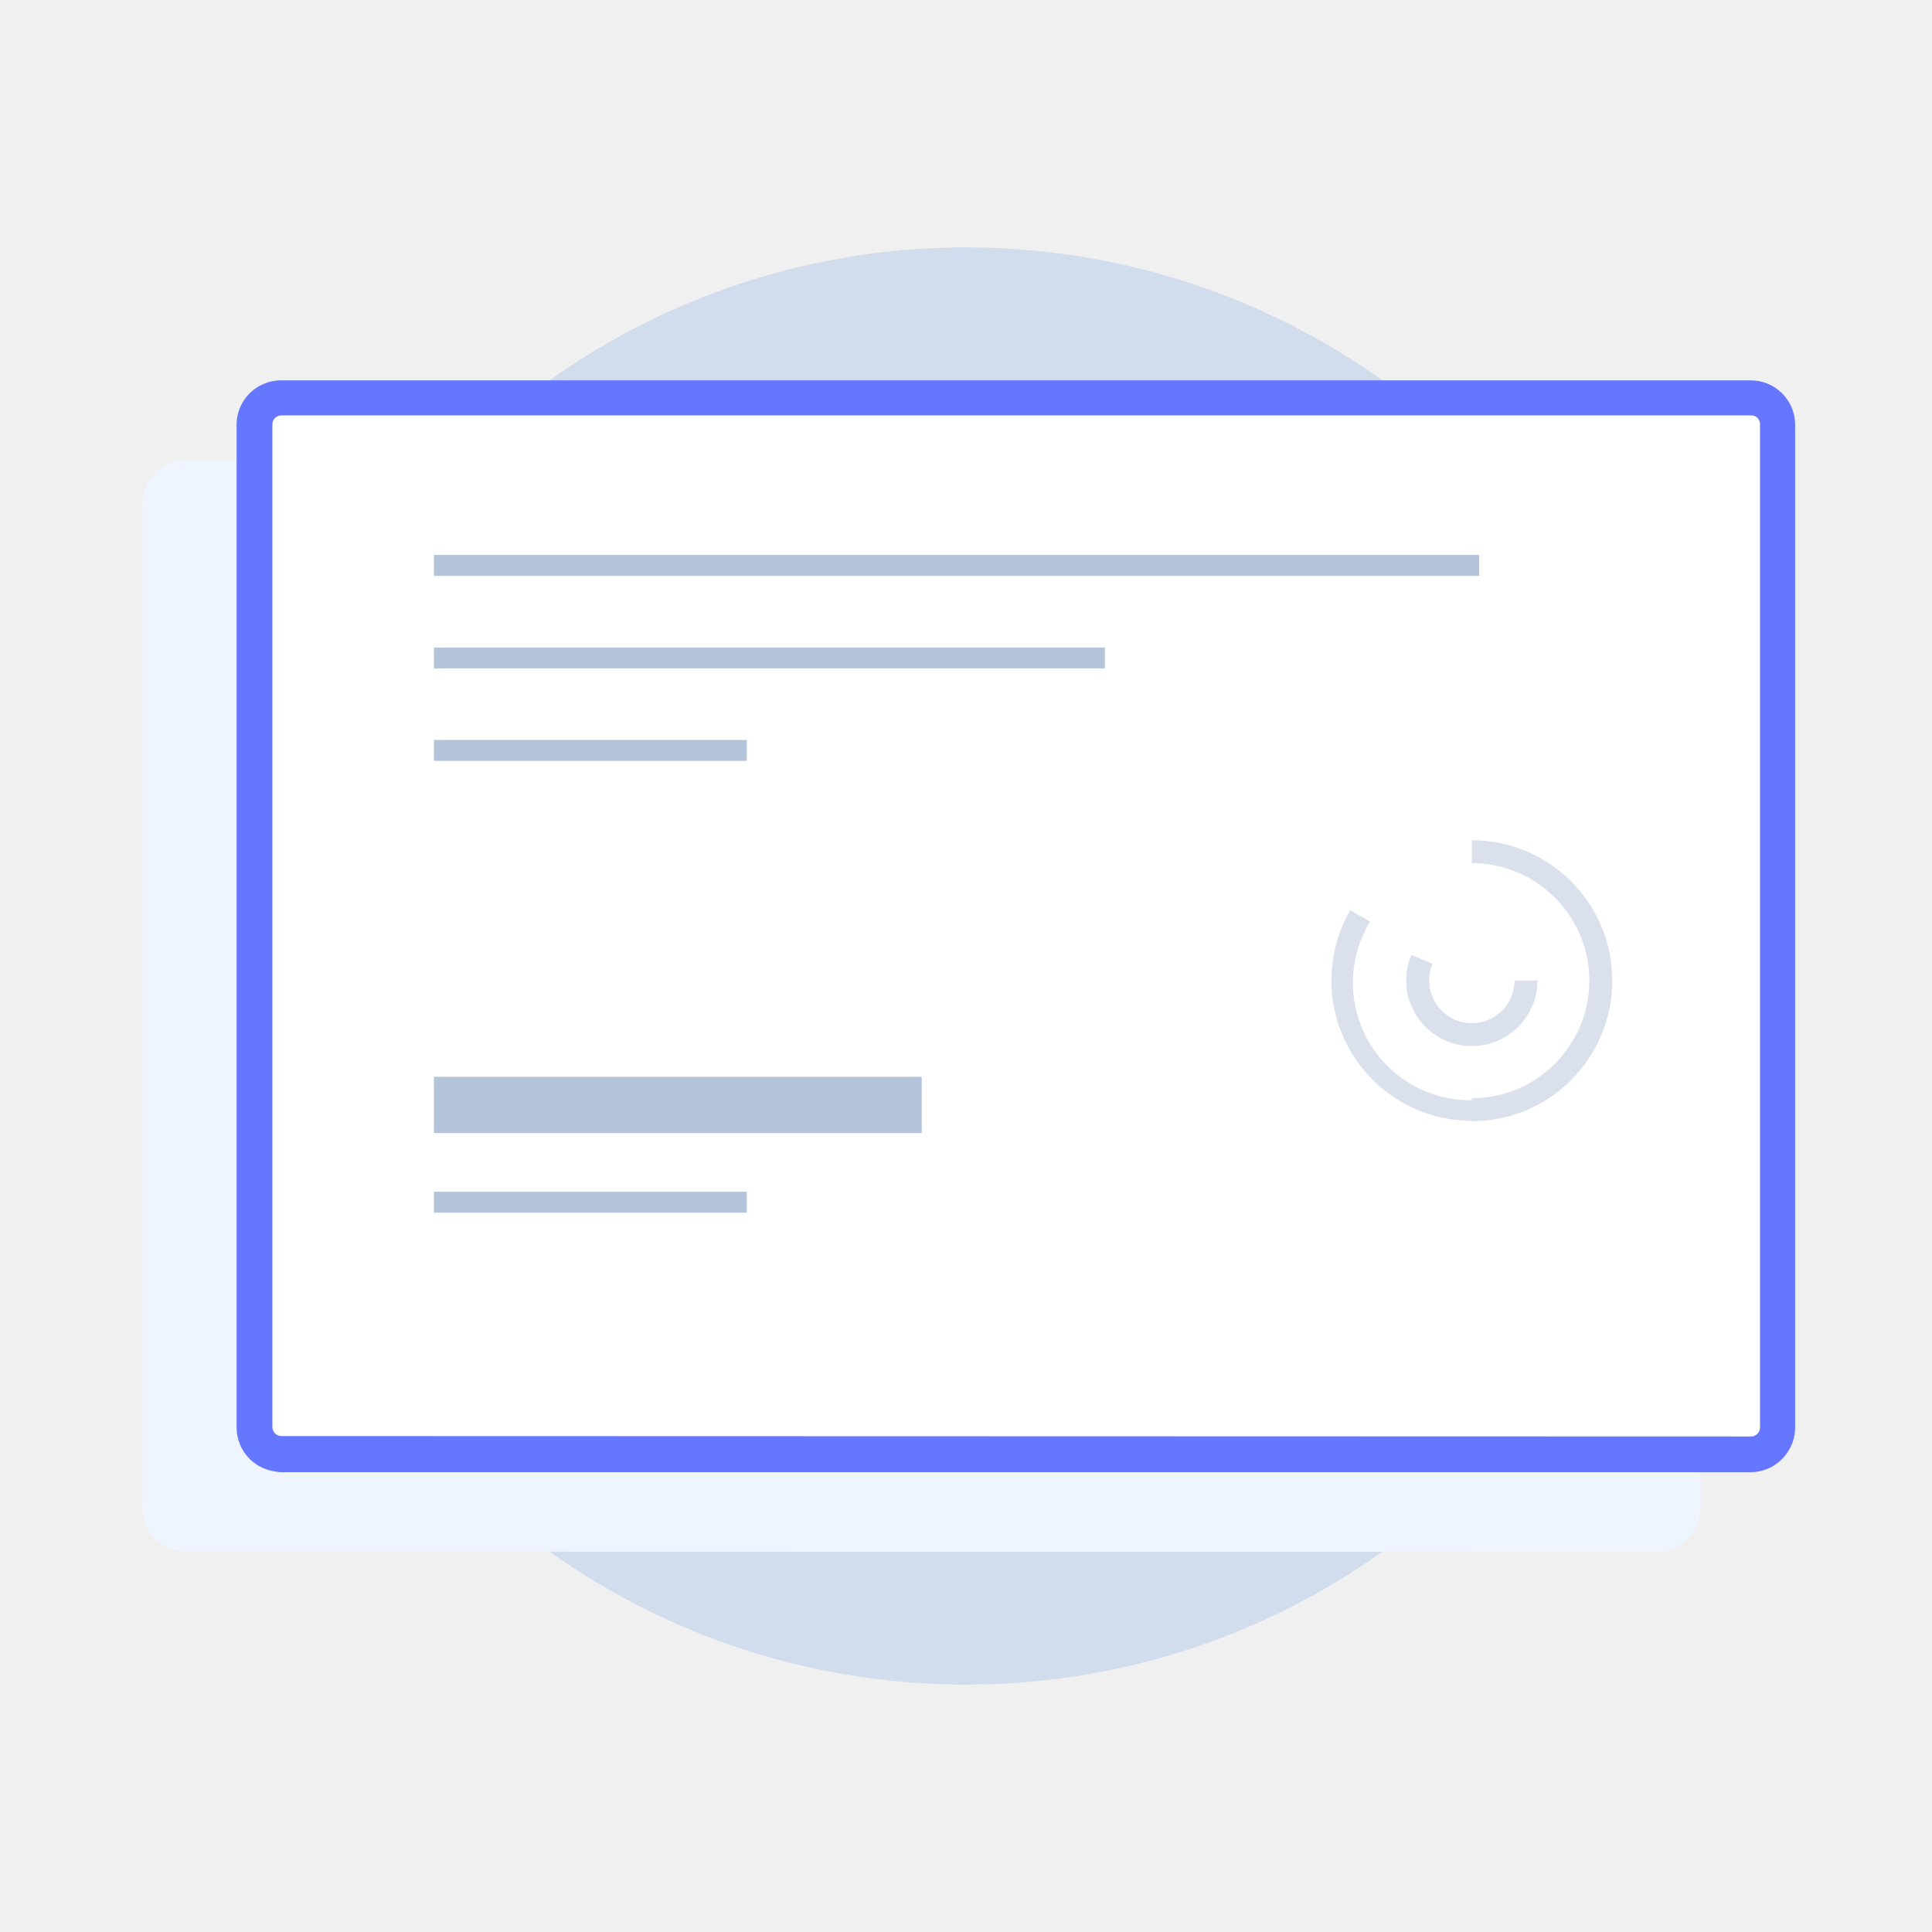
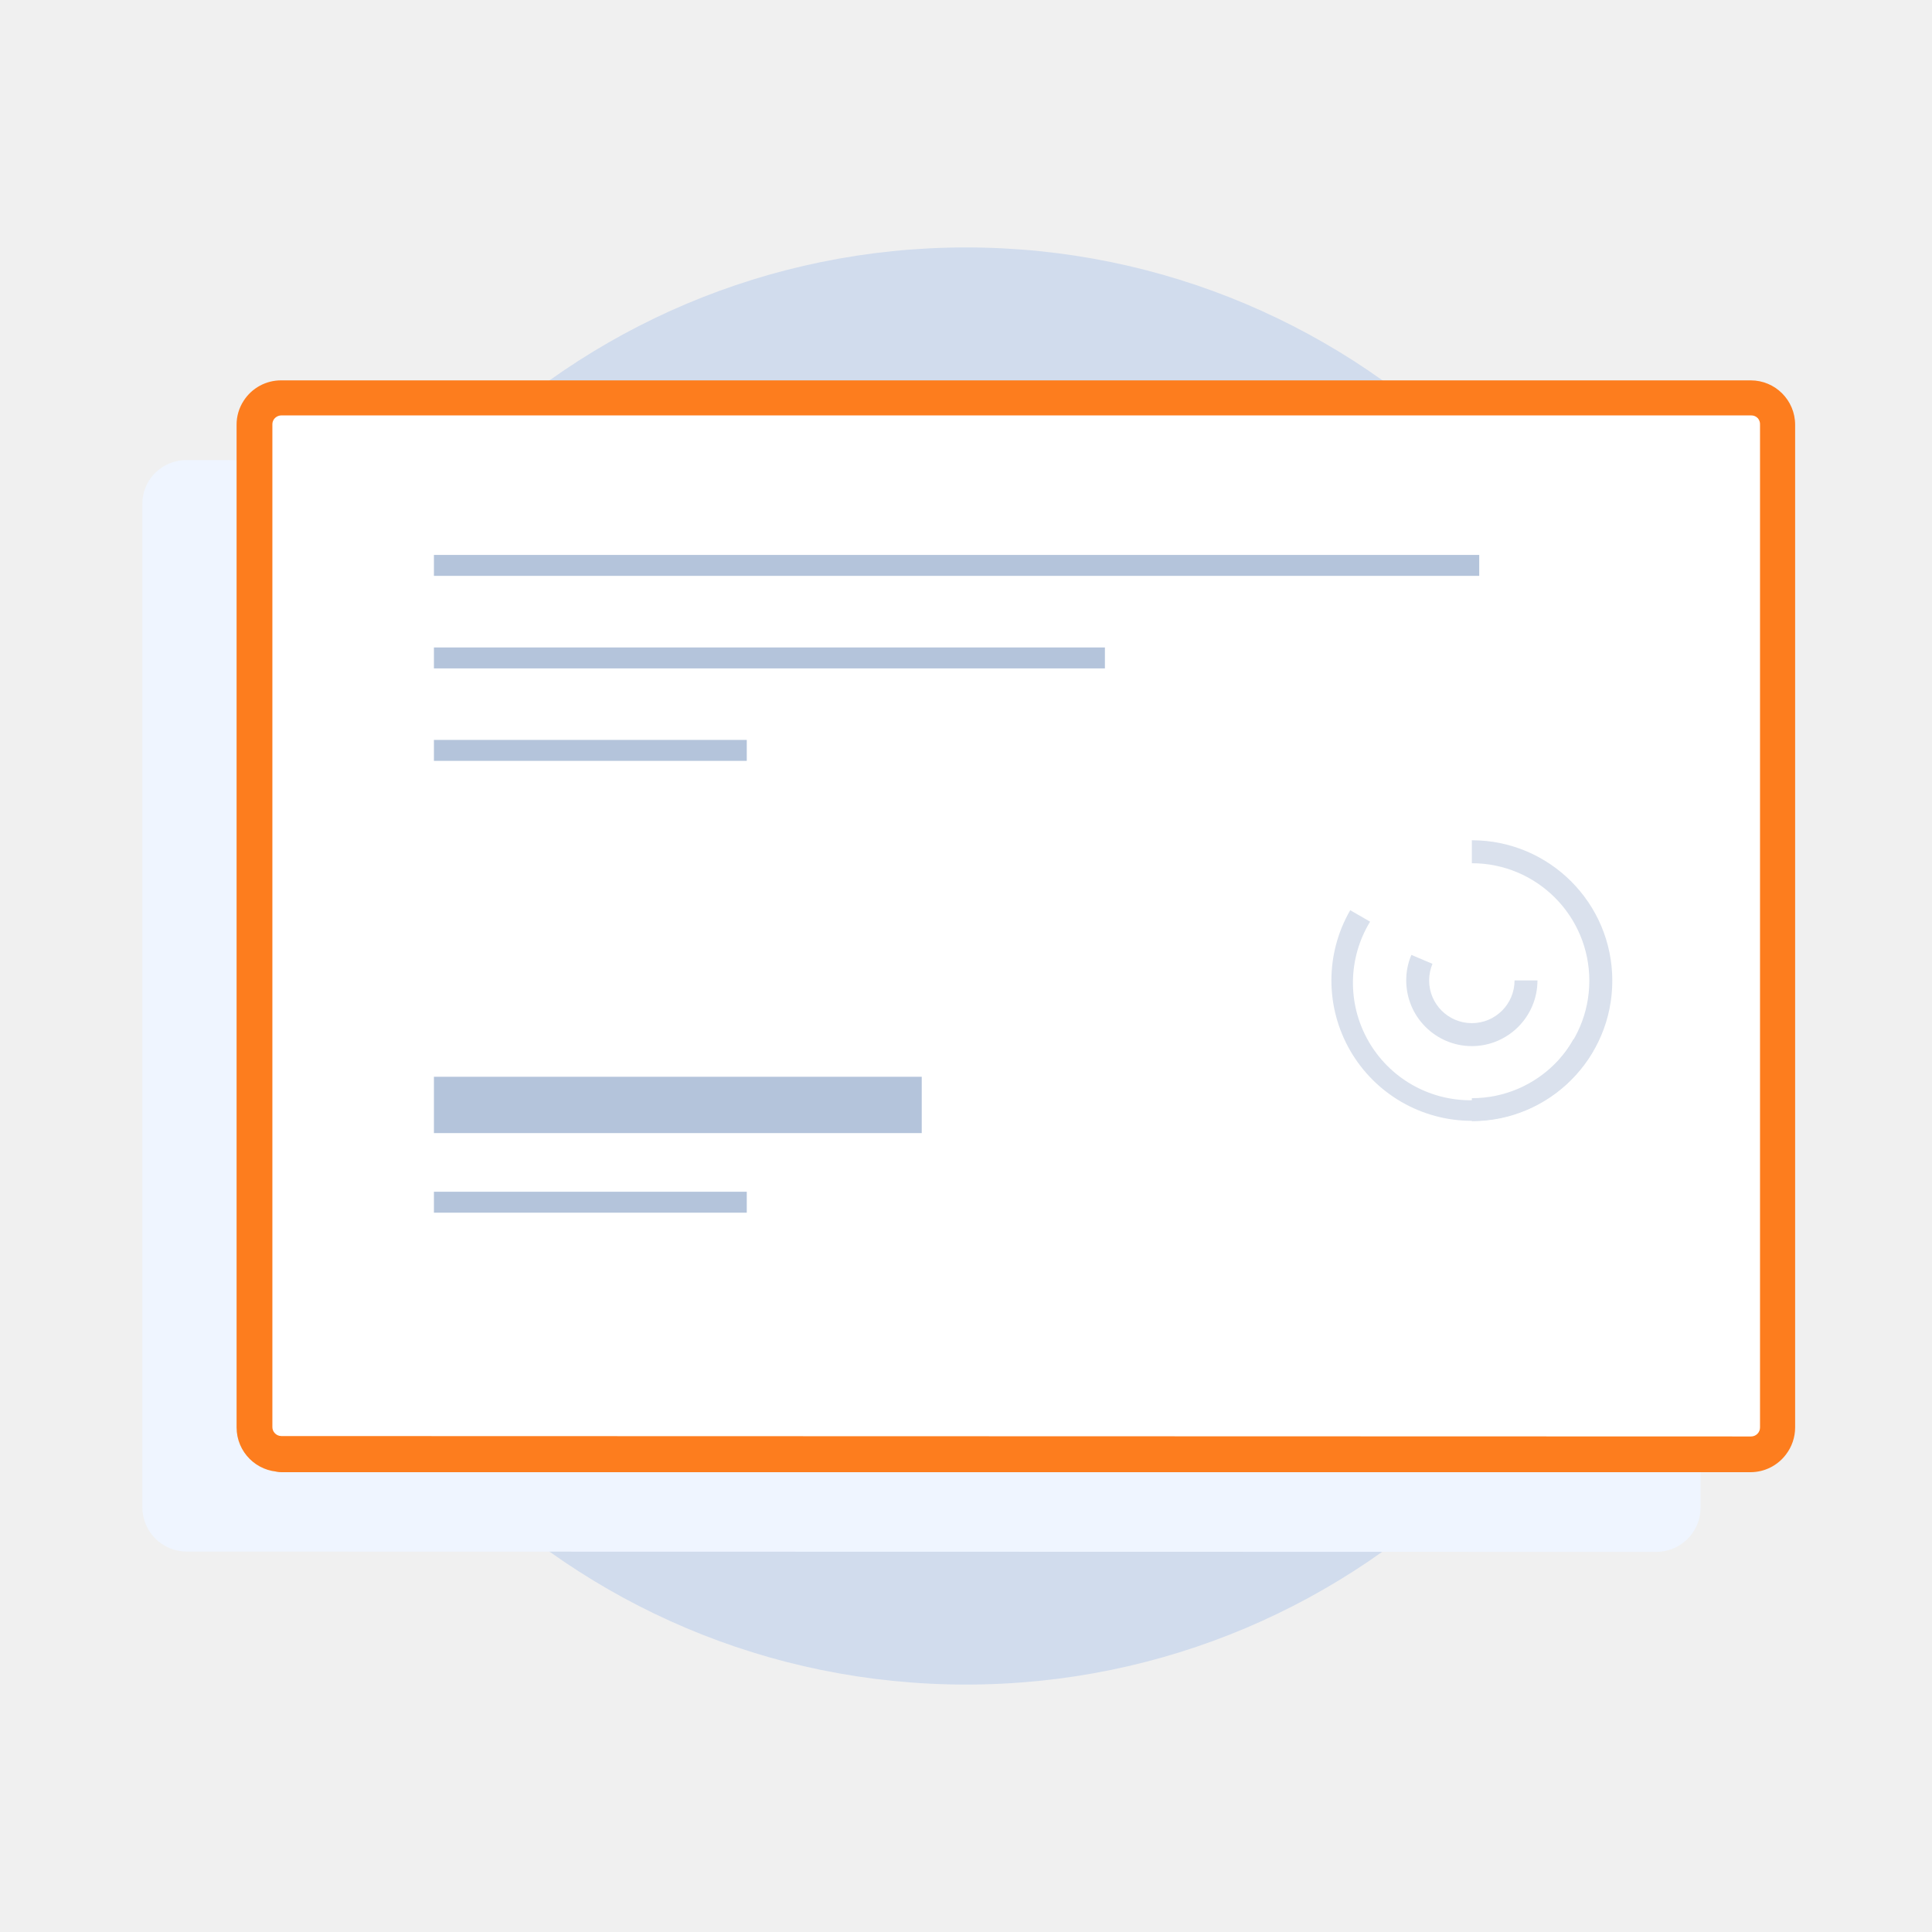
<svg xmlns="http://www.w3.org/2000/svg" id="id-back" data-name="ID Back" viewBox="0 0 285 285">
  <defs>
-     <style>.cls-back1{fill:#d1dced;}.cls-back2{fill:#eff5ff;}.cls-back3{fill:#6576ff;}.cls-back4{fill:#fff;}.cls-back5{fill:#b4c4db;}.cls-back6{opacity:0.4;}.cls-back7{fill:#a3b5d1;}</style>
+     <style>.cls-back1{fill:#d1dced;}.cls-back2{fill:#eff5ff;}.cls-back3{fill:#fd7d1e;}.cls-back4{fill:#fff;}.cls-back5{fill:#b4c4db;}.cls-back6{opacity:0.4;}.cls-back7{fill:#a3b5d1;}</style>
  </defs>
  <circle class="cls-back1" cx="142.5" cy="142.5" r="106" />
  <path class="cls-back2" d="M27.54,228.88A6.55,6.55,0,0,1,21,222.33l0-147.9a6.45,6.45,0,0,1,1-3.56,6.54,6.54,0,0,1,5.5-3l216.81.06a6.55,6.55,0,0,1,6.55,6.54l0,147.91a6.54,6.54,0,0,1-6.55,6.55Z" />
  <path class="cls-back3" d="M263.45,214.57a6.57,6.57,0,0,0,1.36-4l0-147.91a6.55,6.55,0,0,0-6.55-6.55l-216.81,0a6.54,6.54,0,0,0-5.5,3,6.44,6.44,0,0,0-1.05,3.55l0,147.91a6.55,6.55,0,0,0,6.55,6.55,7.55,7.55,0,0,0-.83.05H258.28A6.55,6.55,0,0,0,263.45,214.57Z" />
  <path class="cls-back4" d="M259.63,62.66l0,147.9a1.32,1.32,0,0,1-1.32,1.34l-216.82-.06a1.31,1.31,0,0,1-1-.48,1.29,1.29,0,0,1-.31-.85l0-147.91a1.32,1.32,0,0,1,.21-.72,1.37,1.37,0,0,1,1.11-.6l216.83,0a1.29,1.29,0,0,1,1,.44A1.34,1.34,0,0,1,259.63,62.66Z" />
  <rect class="cls-back5" x="64.01" y="81.86" width="154.2" height="3.09" />
  <rect class="cls-back5" x="64.01" y="95.51" width="98.98" height="3.09" />
  <rect class="cls-back5" x="64.01" y="109.15" width="46.15" height="3.09" />
  <rect class="cls-back5" x="64.01" y="175.8" width="46.15" height="3.09" />
  <rect class="cls-back5" x="64.01" y="158.84" width="71.96" height="8.31" />
  <g class="cls-back6">
    <path class="cls-back7" d="M217.12,165.35V162a17.33,17.33,0,0,0,0-34.66v-3.39a20.72,20.72,0,0,1,0,41.44Z" />
    <path class="cls-back7" d="M217.12,154.32a9.7,9.7,0,0,1-9.68-9.69,9.55,9.55,0,0,1,.76-3.77l3.11,1.32a6.41,6.41,0,0,0-.49,2.45,6.3,6.3,0,1,0,12.6,0h3.38A9.7,9.7,0,0,1,217.12,154.32Z" />
    <path class="cls-back7" d="M217.09,165.34a20.71,20.71,0,0,1-17.91-31.07l2.93,1.69a17.33,17.33,0,1,0,30,17.34l2.93,1.69A20.72,20.72,0,0,1,217.09,165.34Z" />
  </g>
</svg>
